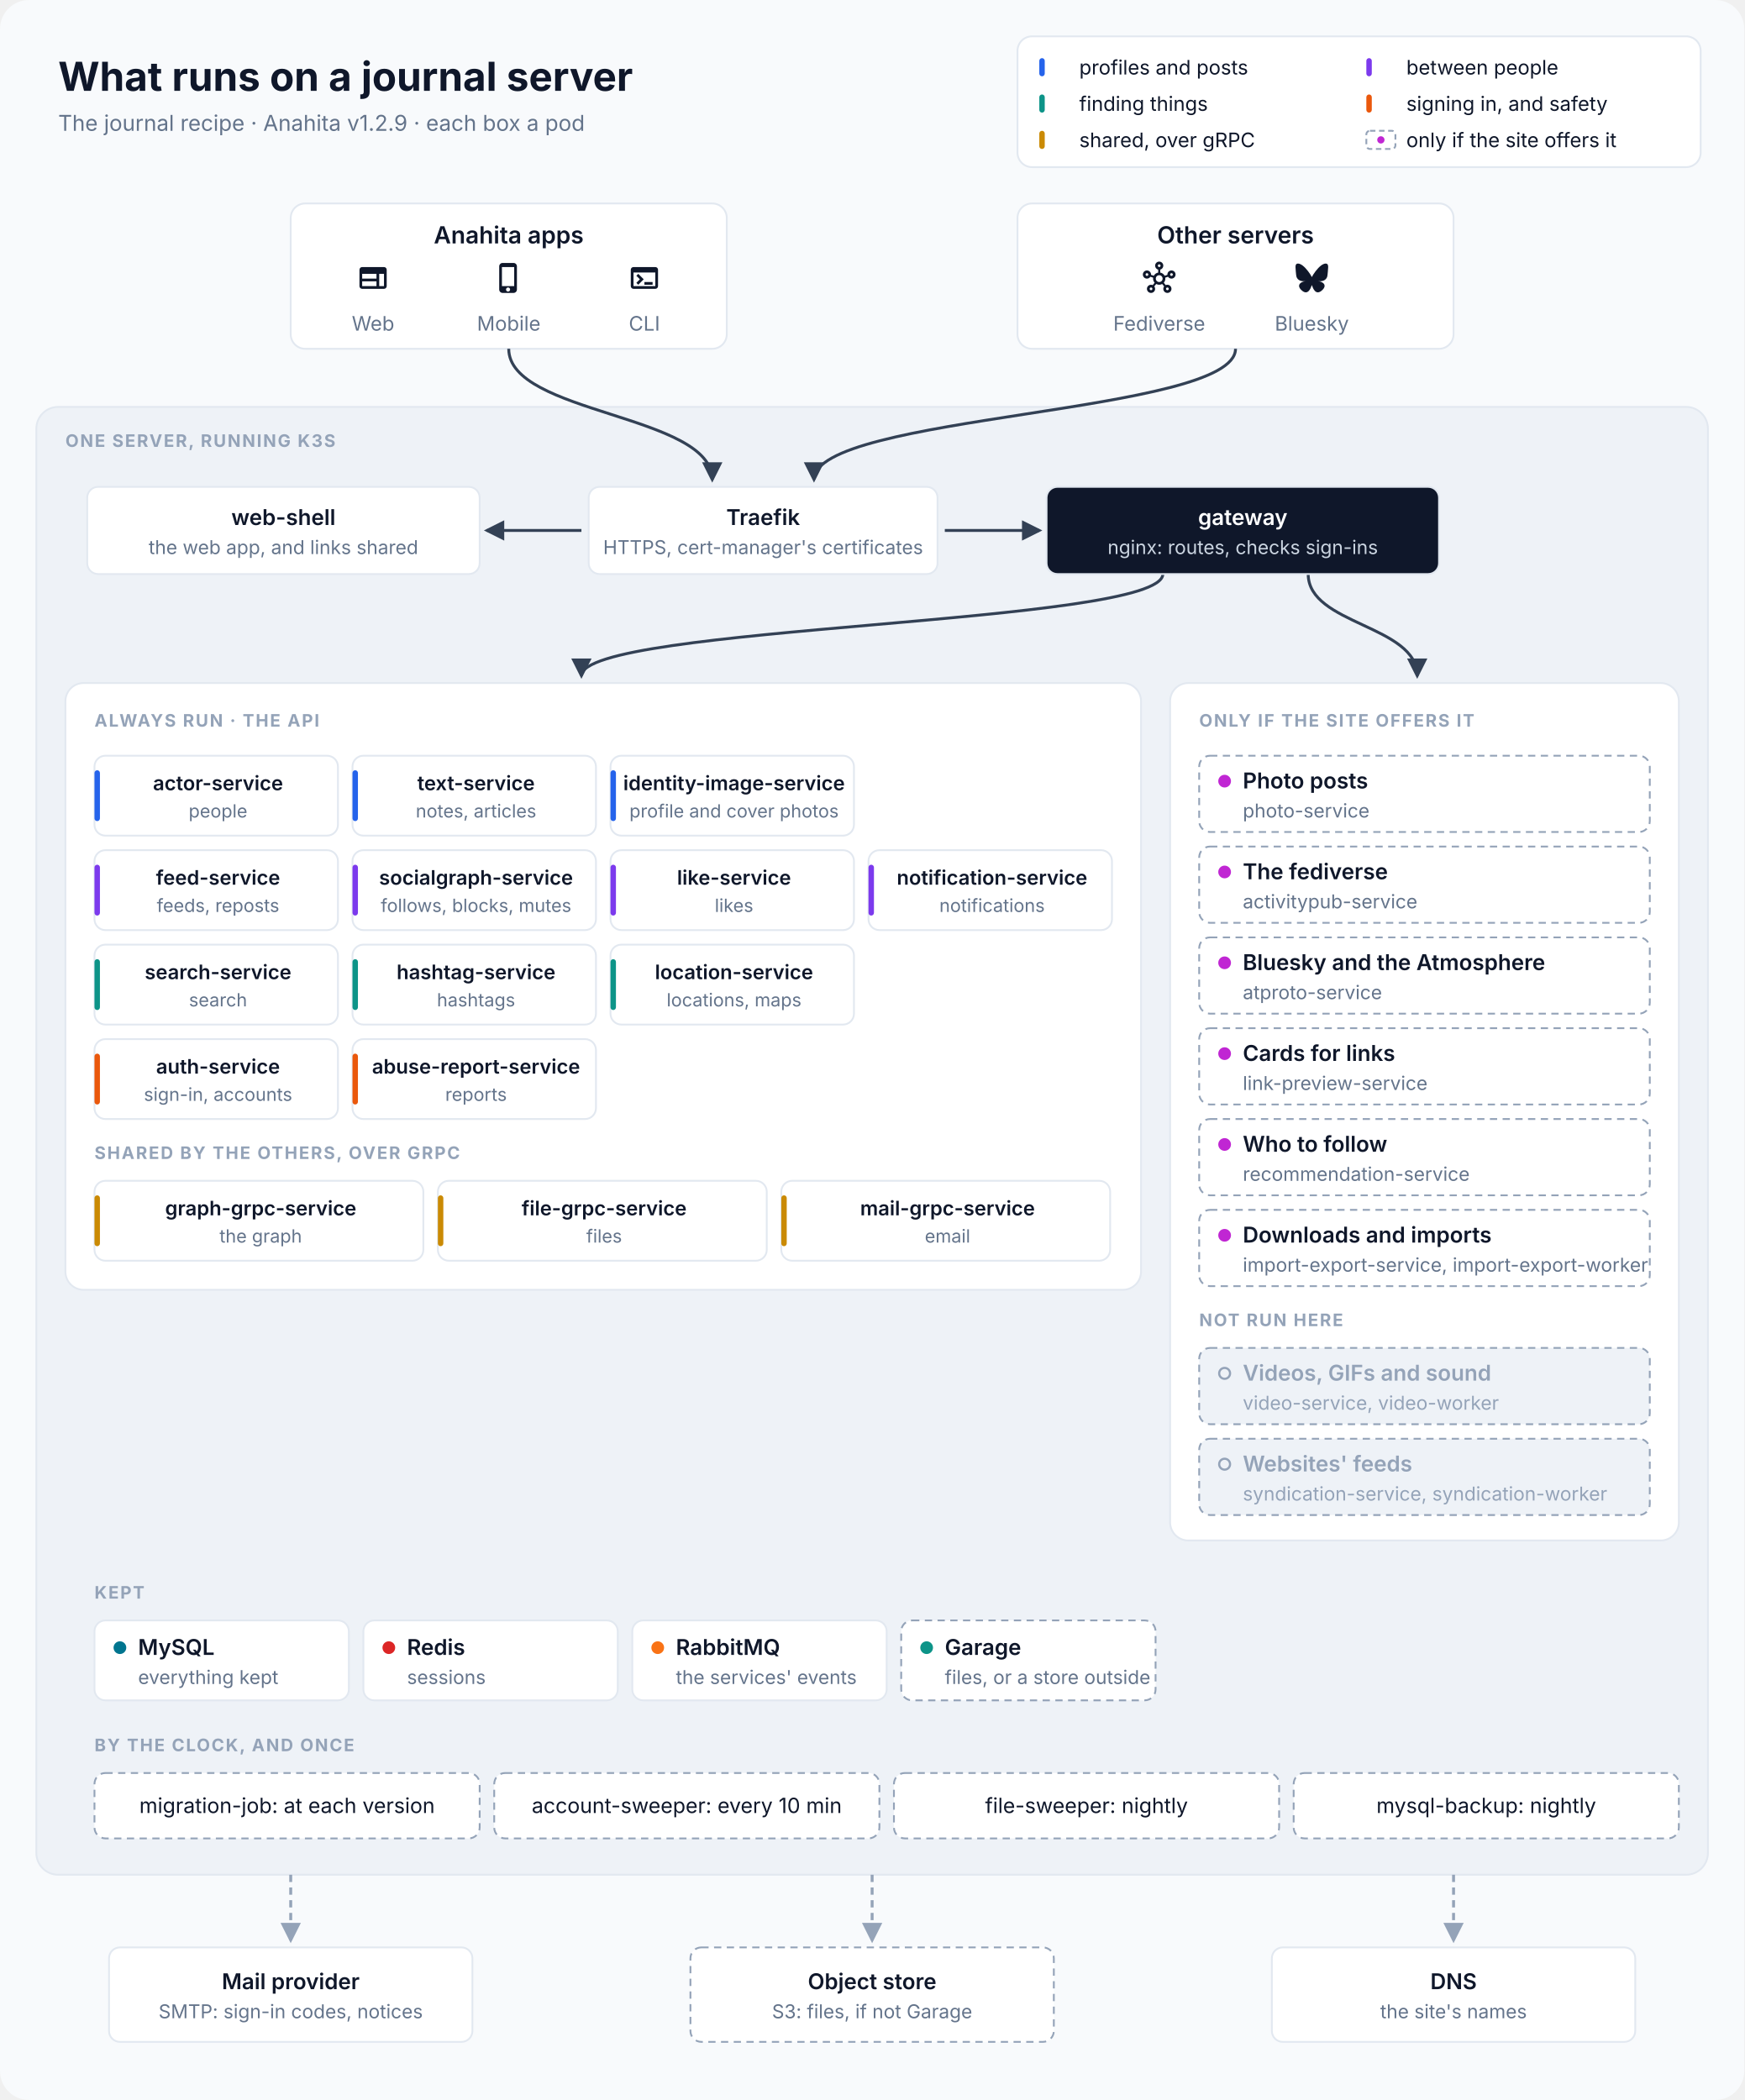
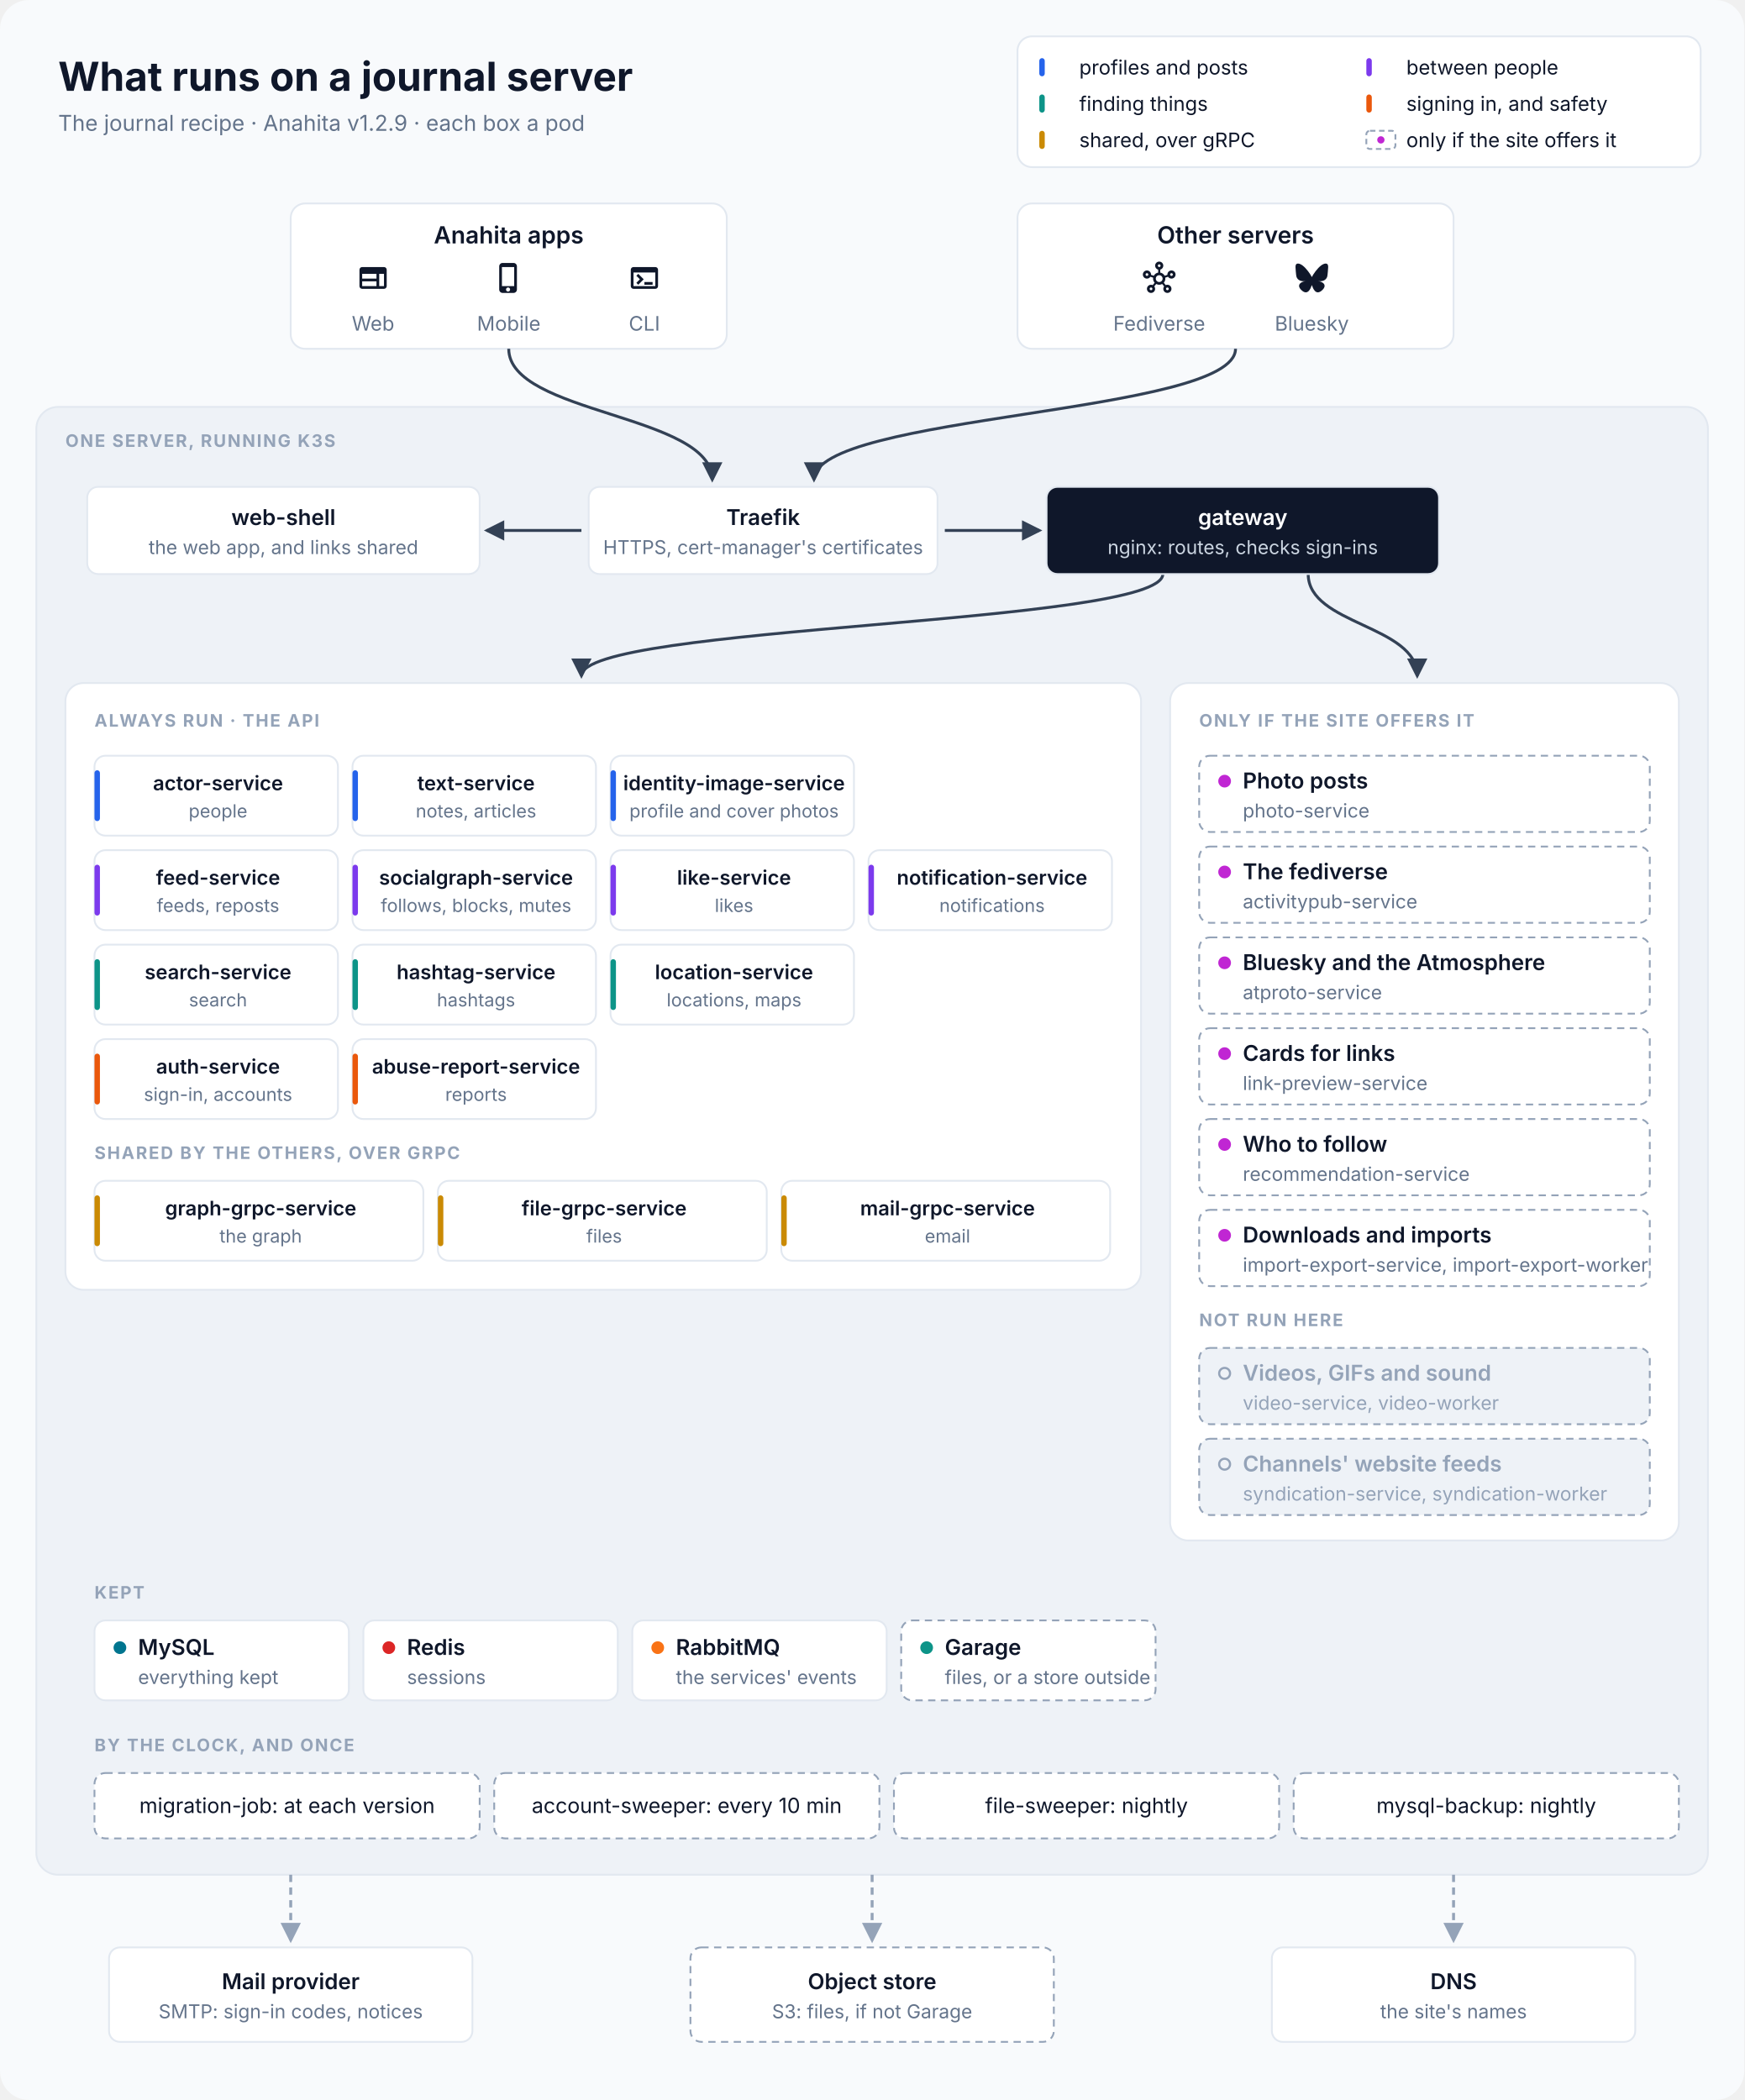
<svg xmlns="http://www.w3.org/2000/svg" viewBox="0 0 960 1156" width="960" height="1156" font-family="Inter, 'SF Pro Text', 'Segoe UI', Helvetica, Arial, sans-serif" role="img" aria-labelledby="title desc">
  <defs>
    <marker id="in" viewBox="0 0 10 10" refX="8.5" refY="5" markerWidth="7" markerHeight="7" orient="auto-start-reverse">
      <path d="M0,0 L10,5 L0,10 z" fill="#334155" />
    </marker>
    <marker id="out" viewBox="0 0 10 10" refX="8.5" refY="5" markerWidth="7" markerHeight="7" orient="auto-start-reverse">
      <path d="M0,0 L10,5 L0,10 z" fill="#94A3B8" />
    </marker>
  </defs>
  <rect width="960" height="1156" rx="16" fill="#F8FAFC" />
  <text x="32" y="50" font-size="22" fill="#0F172A" text-anchor="start" font-weight="700">What runs on a journal server</text>
  <text x="32" y="72" font-size="12" fill="#64748B" text-anchor="start">The journal recipe · Anahita v1.2.9 · each box a pod</text>
  <rect x="560" y="20" width="376" height="72" rx="8" fill="#FFFFFF" stroke="#E2E8F0" />
  <rect x="572" y="32" width="3" height="10" rx="1.5" fill="#2563EB" />
  <text x="594" y="41" font-size="11" fill="#0F172A" text-anchor="start">profiles and posts</text>
  <rect x="752" y="32" width="3" height="10" rx="1.5" fill="#7C3AED" />
  <text x="774" y="41" font-size="11" fill="#0F172A" text-anchor="start">between people</text>
  <rect x="572" y="52" width="3" height="10" rx="1.5" fill="#0D9488" />
  <text x="594" y="61" font-size="11" fill="#0F172A" text-anchor="start">finding things</text>
  <rect x="752" y="52" width="3" height="10" rx="1.5" fill="#EA580C" />
  <text x="774" y="61" font-size="11" fill="#0F172A" text-anchor="start">signing in, and safety</text>
  <rect x="572" y="72" width="3" height="10" rx="1.5" fill="#CA8A04" />
  <text x="594" y="81" font-size="11" fill="#0F172A" text-anchor="start">shared, over gRPC</text>
  <rect x="752" y="72" width="16" height="10" rx="2" fill="#FFFFFF" stroke="#94A3B8" stroke-dasharray="3 2" />
  <circle cx="760" cy="77" r="2" fill="#C026D3" />
  <text x="774" y="81" font-size="11" fill="#0F172A" text-anchor="start">only if the site offers it</text>
  <rect x="160" y="112" width="240" height="80" rx="8" fill="#FFFFFF" stroke="#E2E8F0" />
  <text x="280.0" y="134" font-size="13" fill="#0F172A" text-anchor="middle" font-weight="600">Anahita apps</text>
  <path transform="translate(196.333 144) scale(0.75)" d="M20 4H4c-1.1 0-1.99.9-1.99 2L2 18c0 1.1.9 2 2 2h16c1.1 0 2-.9 2-2V6c0-1.1-.9-2-2-2M4 9h10.5v3.5H4zm0 5.5h10.5V18H4zM20 18h-3.5V9H20z" fill="#0F172A" />
  <text x="205.333" y="182" font-size="11" fill="#64748B" text-anchor="middle">Web</text>
  <path transform="translate(271 144) scale(0.75)" d="M15.5 1h-8C6.12 1 5 2.12 5 3.5v17C5 21.88 6.12 23 7.5 23h8c1.38 0 2.5-1.12 2.5-2.5v-17C18 2.12 16.88 1 15.5 1m-4 21c-.83 0-1.5-.67-1.5-1.5s.67-1.5 1.5-1.5 1.5.67 1.5 1.5-.67 1.5-1.5 1.5m4.5-4H7V4h9z" fill="#0F172A" />
  <text x="280.0" y="182" font-size="11" fill="#64748B" text-anchor="middle">Mobile</text>
  <path transform="translate(345.667 144) scale(0.75)" d="M20 4H4c-1.11 0-2 .9-2 2v12c0 1.1.89 2 2 2h16c1.1 0 2-.9 2-2V6c0-1.1-.89-2-2-2m0 14H4V8h16zm-2-1h-6v-2h6zM7.5 17l-1.41-1.41L8.67 13l-2.59-2.59L7.5 9l4 4z" fill="#0F172A" />
  <text x="354.667" y="182" font-size="11" fill="#64748B" text-anchor="middle">CLI</text>
  <rect x="560" y="112" width="240" height="80" rx="8" fill="#FFFFFF" stroke="#E2E8F0" />
  <text x="680.0" y="134" font-size="13" fill="#0F172A" text-anchor="middle" font-weight="600">Other servers</text>
  <path transform="translate(629 144) scale(0.75)" d="M21 6.5c-1.66 0-3 1.34-3 3 0 .07 0 .14.01.21l-2.03.68c-.64-1.21-1.82-2.09-3.22-2.32V5.91C14.04 5.57 15 4.4 15 3c0-1.66-1.34-3-3-3S9 1.34 9 3c0 1.4.96 2.57 2.25 2.91v2.16c-1.4.23-2.58 1.11-3.22 2.32l-2.04-.68C6 9.64 6 9.57 6 9.5c0-1.66-1.34-3-3-3s-3 1.34-3 3 1.34 3 3 3c1.06 0 1.98-.55 2.52-1.37l2.03.68c-.2 1.29.17 2.66 1.09 3.69l-1.41 1.77Q6.66 17 6 17c-1.66 0-3 1.34-3 3s1.34 3 3 3 3-1.34 3-3c0-.68-.22-1.3-.6-1.8l1.41-1.77c1.36.76 3.02.75 4.37 0l1.41 1.77c-.37.5-.59 1.12-.59 1.8 0 1.66 1.34 3 3 3s3-1.34 3-3-1.34-3-3-3c-.44 0-.85.09-1.23.26l-1.41-1.77c.93-1.04 1.29-2.4 1.09-3.69l2.03-.68c.53.82 1.46 1.37 2.52 1.37 1.66 0 3-1.34 3-3S22.66 6.5 21 6.5m-18 4c-.55 0-1-.45-1-1s.45-1 1-1 1 .45 1 1-.45 1-1 1M6 21c-.55 0-1-.45-1-1s.45-1 1-1 1 .45 1 1-.45 1-1 1m5-18c0-.55.45-1 1-1s1 .45 1 1-.45 1-1 1-1-.45-1-1m1 12c-1.38 0-2.5-1.12-2.5-2.5S10.62 10 12 10s2.5 1.12 2.5 2.5S13.38 15 12 15m6 4c.55 0 1 .45 1 1s-.45 1-1 1-1-.45-1-1 .45-1 1-1m3-8.5c-.55 0-1-.45-1-1s.45-1 1-1 1 .45 1 1-.45 1-1 1" fill="#0F172A" />
  <text x="638.0" y="182" font-size="11" fill="#64748B" text-anchor="middle">Fediverse</text>
  <path transform="translate(713 144) scale(0.75)" d="M5.202 2.857C7.954 4.922 10.913 9.11 12 11.358c1.087-2.247 4.046-6.436 6.798-8.501C20.783 1.366 24 .213 24 3.883c0 .732-.42 6.156-.667 7.037-.856 3.061-3.978 3.842-6.755 3.37 4.854.826 6.089 3.562 3.422 6.299-5.065 5.196-7.28-1.304-7.847-2.97-.104-.305-.152-.448-.153-.327 0-.121-.05.022-.153.327-.568 1.666-2.782 8.166-7.847 2.97-2.667-2.737-1.432-5.473 3.422-6.3-2.777.473-5.899-.308-6.755-3.369C.42 10.04 0 4.615 0 3.883c0-3.67 3.217-2.517 5.202-1.026" fill="#0F172A" />
  <text x="722.0" y="182" font-size="11" fill="#64748B" text-anchor="middle">Bluesky</text>
  <rect x="20" y="224" width="920" height="808" rx="12" fill="#EEF2F7" stroke="#E2E8F0" />
  <text x="36" y="246" font-size="9.5" fill="#94A3B8" text-anchor="start" font-weight="700" letter-spacing="0.8">ONE SERVER, RUNNING K3S</text>
  <path d="M280 192 C280 228 392 228 392 264" stroke="#334155" stroke-width="1.6" fill="none" marker-end="url(#in)" />
  <path d="M680 192 C680 228 448 228 448 264" stroke="#334155" stroke-width="1.6" fill="none" marker-end="url(#in)" />
  <path d="M320 292 L268 292" stroke="#334155" stroke-width="1.6" fill="none" marker-end="url(#in)" />
  <path d="M520 292 L572 292" stroke="#334155" stroke-width="1.6" fill="none" marker-end="url(#in)" />
  <path d="M640 316 C640 344 320 344 320 372" stroke="#334155" stroke-width="1.6" fill="none" marker-end="url(#in)" />
  <path d="M720 316 C720 344 780 344 780 372" stroke="#334155" stroke-width="1.6" fill="none" marker-end="url(#in)" />
  <rect x="48" y="268" width="216" height="48" rx="6" fill="#FFFFFF" stroke="#E2E8F0" />
  <text x="156.0" y="289.0" font-size="12" fill="#0F172A" text-anchor="middle" font-weight="600">web-shell</text>
  <text x="156.0" y="305.0" font-size="10.5" fill="#64748B" text-anchor="middle">the web app, and links shared</text>
  <rect x="324" y="268" width="192" height="48" rx="6" fill="#FFFFFF" stroke="#E2E8F0" />
  <text x="420.0" y="289.0" font-size="12" fill="#0F172A" text-anchor="middle" font-weight="600">Traefik</text>
  <text x="420.0" y="305.0" font-size="10.5" fill="#64748B" text-anchor="middle">HTTPS, cert-manager's certificates</text>
  <rect x="576" y="268" width="216" height="48" rx="6" fill="#0F172A" stroke="#E2E8F0" />
  <text x="684.0" y="289.0" font-size="12" fill="#FFFFFF" text-anchor="middle" font-weight="600">gateway</text>
  <text x="684.0" y="305.0" font-size="10.5" fill="#CBD5E1" text-anchor="middle">nginx: routes, checks sign-ins</text>
  <rect x="36" y="376" width="592" height="334" rx="10" fill="#FFFFFF" stroke="#E2E8F0" />
  <text x="52" y="400" font-size="9.5" fill="#94A3B8" text-anchor="start" font-weight="700" letter-spacing="0.8">ALWAYS RUN · THE API</text>
  <rect x="52" y="416" width="134" height="44" rx="6" fill="#FFFFFF" stroke="#E2E8F0" />
  <rect x="52" y="424" width="3" height="28" rx="1.5" fill="#2563EB" />
  <text x="120.0" y="435" font-size="11" fill="#0F172A" text-anchor="middle" font-weight="600">actor-service</text>
  <text x="120.0" y="450" font-size="10" fill="#64748B" text-anchor="middle">people</text>
  <rect x="194" y="416" width="134" height="44" rx="6" fill="#FFFFFF" stroke="#E2E8F0" />
  <rect x="194" y="424" width="3" height="28" rx="1.5" fill="#2563EB" />
  <text x="262.0" y="435" font-size="11" fill="#0F172A" text-anchor="middle" font-weight="600">text-service</text>
  <text x="262.0" y="450" font-size="10" fill="#64748B" text-anchor="middle">notes, articles</text>
  <rect x="336" y="416" width="134" height="44" rx="6" fill="#FFFFFF" stroke="#E2E8F0" />
  <rect x="336" y="424" width="3" height="28" rx="1.5" fill="#2563EB" />
  <text x="404.0" y="435" font-size="11" fill="#0F172A" text-anchor="middle" font-weight="600">identity-image-service</text>
  <text x="404.0" y="450" font-size="10" fill="#64748B" text-anchor="middle">profile and cover photos</text>
  <rect x="52" y="468" width="134" height="44" rx="6" fill="#FFFFFF" stroke="#E2E8F0" />
  <rect x="52" y="476" width="3" height="28" rx="1.5" fill="#7C3AED" />
  <text x="120.0" y="487" font-size="11" fill="#0F172A" text-anchor="middle" font-weight="600">feed-service</text>
  <text x="120.0" y="502" font-size="10" fill="#64748B" text-anchor="middle">feeds, reposts</text>
  <rect x="194" y="468" width="134" height="44" rx="6" fill="#FFFFFF" stroke="#E2E8F0" />
  <rect x="194" y="476" width="3" height="28" rx="1.5" fill="#7C3AED" />
  <text x="262.0" y="487" font-size="11" fill="#0F172A" text-anchor="middle" font-weight="600">socialgraph-service</text>
  <text x="262.0" y="502" font-size="10" fill="#64748B" text-anchor="middle">follows, blocks, mutes</text>
  <rect x="336" y="468" width="134" height="44" rx="6" fill="#FFFFFF" stroke="#E2E8F0" />
  <rect x="336" y="476" width="3" height="28" rx="1.5" fill="#7C3AED" />
  <text x="404.0" y="487" font-size="11" fill="#0F172A" text-anchor="middle" font-weight="600">like-service</text>
  <text x="404.0" y="502" font-size="10" fill="#64748B" text-anchor="middle">likes</text>
  <rect x="478" y="468" width="134" height="44" rx="6" fill="#FFFFFF" stroke="#E2E8F0" />
  <rect x="478" y="476" width="3" height="28" rx="1.5" fill="#7C3AED" />
  <text x="546.0" y="487" font-size="11" fill="#0F172A" text-anchor="middle" font-weight="600">notification-service</text>
  <text x="546.0" y="502" font-size="10" fill="#64748B" text-anchor="middle">notifications</text>
  <rect x="52" y="520" width="134" height="44" rx="6" fill="#FFFFFF" stroke="#E2E8F0" />
  <rect x="52" y="528" width="3" height="28" rx="1.5" fill="#0D9488" />
  <text x="120.0" y="539" font-size="11" fill="#0F172A" text-anchor="middle" font-weight="600">search-service</text>
  <text x="120.0" y="554" font-size="10" fill="#64748B" text-anchor="middle">search</text>
  <rect x="194" y="520" width="134" height="44" rx="6" fill="#FFFFFF" stroke="#E2E8F0" />
  <rect x="194" y="528" width="3" height="28" rx="1.5" fill="#0D9488" />
  <text x="262.0" y="539" font-size="11" fill="#0F172A" text-anchor="middle" font-weight="600">hashtag-service</text>
  <text x="262.0" y="554" font-size="10" fill="#64748B" text-anchor="middle">hashtags</text>
  <rect x="336" y="520" width="134" height="44" rx="6" fill="#FFFFFF" stroke="#E2E8F0" />
  <rect x="336" y="528" width="3" height="28" rx="1.5" fill="#0D9488" />
  <text x="404.0" y="539" font-size="11" fill="#0F172A" text-anchor="middle" font-weight="600">location-service</text>
  <text x="404.0" y="554" font-size="10" fill="#64748B" text-anchor="middle">locations, maps</text>
  <rect x="52" y="572" width="134" height="44" rx="6" fill="#FFFFFF" stroke="#E2E8F0" />
  <rect x="52" y="580" width="3" height="28" rx="1.5" fill="#EA580C" />
  <text x="120.0" y="591" font-size="11" fill="#0F172A" text-anchor="middle" font-weight="600">auth-service</text>
  <text x="120.0" y="606" font-size="10" fill="#64748B" text-anchor="middle">sign-in, accounts</text>
  <rect x="194" y="572" width="134" height="44" rx="6" fill="#FFFFFF" stroke="#E2E8F0" />
  <rect x="194" y="580" width="3" height="28" rx="1.5" fill="#EA580C" />
  <text x="262.0" y="591" font-size="11" fill="#0F172A" text-anchor="middle" font-weight="600">abuse-report-service</text>
  <text x="262.0" y="606" font-size="10" fill="#64748B" text-anchor="middle">reports</text>
  <text x="52" y="638" font-size="9.5" fill="#94A3B8" text-anchor="start" font-weight="700" letter-spacing="0.8">SHARED BY THE OTHERS, OVER GRPC</text>
  <rect x="52" y="650" width="181" height="44" rx="6" fill="#FFFFFF" stroke="#E2E8F0" />
  <rect x="52" y="658" width="3" height="28" rx="1.5" fill="#CA8A04" />
  <text x="143.5" y="669" font-size="11" fill="#0F172A" text-anchor="middle" font-weight="600">graph-grpc-service</text>
  <text x="143.5" y="684" font-size="10" fill="#64748B" text-anchor="middle">the graph</text>
  <rect x="241" y="650" width="181" height="44" rx="6" fill="#FFFFFF" stroke="#E2E8F0" />
  <rect x="241" y="658" width="3" height="28" rx="1.5" fill="#CA8A04" />
  <text x="332.5" y="669" font-size="11" fill="#0F172A" text-anchor="middle" font-weight="600">file-grpc-service</text>
  <text x="332.5" y="684" font-size="10" fill="#64748B" text-anchor="middle">files</text>
  <rect x="430" y="650" width="181" height="44" rx="6" fill="#FFFFFF" stroke="#E2E8F0" />
  <rect x="430" y="658" width="3" height="28" rx="1.5" fill="#CA8A04" />
  <text x="521.5" y="669" font-size="11" fill="#0F172A" text-anchor="middle" font-weight="600">mail-grpc-service</text>
  <text x="521.5" y="684" font-size="10" fill="#64748B" text-anchor="middle">email</text>
  <rect x="644" y="376" width="280" height="472" rx="10" fill="#FFFFFF" stroke="#E2E8F0" />
  <text x="660" y="400" font-size="9.5" fill="#94A3B8" text-anchor="start" font-weight="700" letter-spacing="0.8">ONLY IF THE SITE OFFERS IT</text>
  <rect x="660" y="416" width="248" height="42" rx="6" fill="#FFFFFF" stroke="#94A3B8" stroke-dasharray="4 3" />
  <circle cx="674" cy="430.0" r="3.5" fill="#C026D3" />
  <text x="684" y="434.0" font-size="12" fill="#0F172A" text-anchor="start" font-weight="600">Photo posts</text>
  <text x="684" y="450.0" font-size="10.5" fill="#64748B" text-anchor="start">photo-service</text>
  <rect x="660" y="466" width="248" height="42" rx="6" fill="#FFFFFF" stroke="#94A3B8" stroke-dasharray="4 3" />
  <circle cx="674" cy="480.0" r="3.5" fill="#C026D3" />
  <text x="684" y="484.0" font-size="12" fill="#0F172A" text-anchor="start" font-weight="600">The fediverse</text>
  <text x="684" y="500.0" font-size="10.5" fill="#64748B" text-anchor="start">activitypub-service</text>
  <rect x="660" y="516" width="248" height="42" rx="6" fill="#FFFFFF" stroke="#94A3B8" stroke-dasharray="4 3" />
  <circle cx="674" cy="530.0" r="3.5" fill="#C026D3" />
  <text x="684" y="534.0" font-size="12" fill="#0F172A" text-anchor="start" font-weight="600">Bluesky and the Atmosphere</text>
  <text x="684" y="550.0" font-size="10.5" fill="#64748B" text-anchor="start">atproto-service</text>
  <rect x="660" y="566" width="248" height="42" rx="6" fill="#FFFFFF" stroke="#94A3B8" stroke-dasharray="4 3" />
  <circle cx="674" cy="580.0" r="3.5" fill="#C026D3" />
  <text x="684" y="584.0" font-size="12" fill="#0F172A" text-anchor="start" font-weight="600">Cards for links</text>
  <text x="684" y="600.0" font-size="10.5" fill="#64748B" text-anchor="start">link-preview-service</text>
  <rect x="660" y="616" width="248" height="42" rx="6" fill="#FFFFFF" stroke="#94A3B8" stroke-dasharray="4 3" />
  <circle cx="674" cy="630.0" r="3.5" fill="#C026D3" />
  <text x="684" y="634.0" font-size="12" fill="#0F172A" text-anchor="start" font-weight="600">Who to follow</text>
  <text x="684" y="650.0" font-size="10.5" fill="#64748B" text-anchor="start">recommendation-service</text>
  <rect x="660" y="666" width="248" height="42" rx="6" fill="#FFFFFF" stroke="#94A3B8" stroke-dasharray="4 3" />
  <circle cx="674" cy="680.0" r="3.5" fill="#C026D3" />
  <text x="684" y="684.0" font-size="12" fill="#0F172A" text-anchor="start" font-weight="600">Downloads and imports</text>
  <text x="684" y="700.0" font-size="10.5" fill="#64748B" text-anchor="start">import-export-service, import-export-worker</text>
  <text x="660" y="730" font-size="9.5" fill="#94A3B8" text-anchor="start" font-weight="700" letter-spacing="0.8">NOT RUN HERE</text>
  <rect x="660" y="742" width="248" height="42" rx="6" fill="#EEF2F7" stroke="#94A3B8" stroke-dasharray="4 3" />
  <circle cx="674" cy="756.0" r="3" fill="none" stroke="#94A3B8" stroke-width="1.2" />
  <text x="684" y="760.0" font-size="12" fill="#94A3B8" text-anchor="start" font-weight="600">Videos, GIFs and sound</text>
  <text x="684" y="776.0" font-size="10.5" fill="#94A3B8" text-anchor="start">video-service, video-worker</text>
  <rect x="660" y="792" width="248" height="42" rx="6" fill="#EEF2F7" stroke="#94A3B8" stroke-dasharray="4 3" />
  <circle cx="674" cy="806.0" r="3" fill="none" stroke="#94A3B8" stroke-width="1.2" />
-   <text x="684" y="810.0" font-size="12" fill="#94A3B8" text-anchor="start" font-weight="600">Websites' feeds</text>
+   <text x="684" y="810.0" font-size="12" fill="#94A3B8" text-anchor="start" font-weight="600">Channels' website feeds</text>
  <text x="684" y="826.0" font-size="10.5" fill="#94A3B8" text-anchor="start">syndication-service, syndication-worker</text>
  <text x="52" y="880" font-size="9.5" fill="#94A3B8" text-anchor="start" font-weight="700" letter-spacing="0.8">KEPT</text>
  <rect x="52" y="892" width="140" height="44" rx="6" fill="#FFFFFF" stroke="#E2E8F0" />
  <circle cx="66" cy="907.0" r="3.5" fill="#00758F" />
  <text x="76" y="911.0" font-size="12" fill="#0F172A" text-anchor="start" font-weight="600">MySQL</text>
  <text x="76" y="927.0" font-size="10.5" fill="#64748B" text-anchor="start">everything kept</text>
  <rect x="200" y="892" width="140" height="44" rx="6" fill="#FFFFFF" stroke="#E2E8F0" />
  <circle cx="214" cy="907.0" r="3.5" fill="#DC2626" />
  <text x="224" y="911.0" font-size="12" fill="#0F172A" text-anchor="start" font-weight="600">Redis</text>
  <text x="224" y="927.0" font-size="10.5" fill="#64748B" text-anchor="start">sessions</text>
  <rect x="348" y="892" width="140" height="44" rx="6" fill="#FFFFFF" stroke="#E2E8F0" />
  <circle cx="362" cy="907.0" r="3.5" fill="#F97316" />
  <text x="372" y="911.0" font-size="12" fill="#0F172A" text-anchor="start" font-weight="600">RabbitMQ</text>
  <text x="372" y="927.0" font-size="10.5" fill="#64748B" text-anchor="start">the services' events</text>
  <rect x="496" y="892" width="140" height="44" rx="6" fill="#FFFFFF" stroke="#94A3B8" stroke-dasharray="4 3" />
  <circle cx="510" cy="907.0" r="3.5" fill="#0D9488" />
  <text x="520" y="911.0" font-size="12" fill="#0F172A" text-anchor="start" font-weight="600">Garage</text>
  <text x="520" y="927.0" font-size="10.5" fill="#64748B" text-anchor="start">files, or a store outside</text>
  <text x="52" y="964" font-size="9.5" fill="#94A3B8" text-anchor="start" font-weight="700" letter-spacing="0.8">BY THE CLOCK, AND ONCE</text>
  <rect x="52" y="976" width="212" height="36" rx="6" fill="#FFFFFF" stroke="#94A3B8" stroke-dasharray="4 3" />
  <text x="158" y="998" font-size="11.5" fill="#0F172A" text-anchor="middle">migration-job: at each version</text>
  <rect x="272" y="976" width="212" height="36" rx="6" fill="#FFFFFF" stroke="#94A3B8" stroke-dasharray="4 3" />
  <text x="378" y="998" font-size="11.5" fill="#0F172A" text-anchor="middle">account-sweeper: every 10 min</text>
  <rect x="492" y="976" width="212" height="36" rx="6" fill="#FFFFFF" stroke="#94A3B8" stroke-dasharray="4 3" />
  <text x="598" y="998" font-size="11.5" fill="#0F172A" text-anchor="middle">file-sweeper: nightly</text>
  <rect x="712" y="976" width="212" height="36" rx="6" fill="#FFFFFF" stroke="#94A3B8" stroke-dasharray="4 3" />
  <text x="818" y="998" font-size="11.5" fill="#0F172A" text-anchor="middle">mysql-backup: nightly</text>
  <path d="M160 1032 L160 1068" stroke="#94A3B8" stroke-width="1.6" fill="none" stroke-dasharray="4 3" marker-end="url(#out)" />
  <path d="M480 1032 L480 1068" stroke="#94A3B8" stroke-width="1.6" fill="none" stroke-dasharray="4 3" marker-end="url(#out)" />
  <path d="M800 1032 L800 1068" stroke="#94A3B8" stroke-width="1.6" fill="none" stroke-dasharray="4 3" marker-end="url(#out)" />
  <rect x="60" y="1072" width="200" height="52" rx="6" fill="#FFFFFF" stroke="#E2E8F0" />
  <text x="160.0" y="1095.0" font-size="12" fill="#0F172A" text-anchor="middle" font-weight="600">Mail provider</text>
  <text x="160.0" y="1111.0" font-size="10.5" fill="#64748B" text-anchor="middle">SMTP: sign-in codes, notices</text>
  <rect x="380" y="1072" width="200" height="52" rx="6" fill="#FFFFFF" stroke="#94A3B8" stroke-dasharray="4 3" />
  <text x="480.0" y="1095.0" font-size="12" fill="#0F172A" text-anchor="middle" font-weight="600">Object store</text>
  <text x="480.0" y="1111.0" font-size="10.5" fill="#64748B" text-anchor="middle">S3: files, if not Garage</text>
  <rect x="700" y="1072" width="200" height="52" rx="6" fill="#FFFFFF" stroke="#E2E8F0" />
  <text x="800.0" y="1095.0" font-size="12" fill="#0F172A" text-anchor="middle" font-weight="600">DNS</text>
  <text x="800.0" y="1111.0" font-size="10.5" fill="#64748B" text-anchor="middle">the site's names</text>
</svg>
